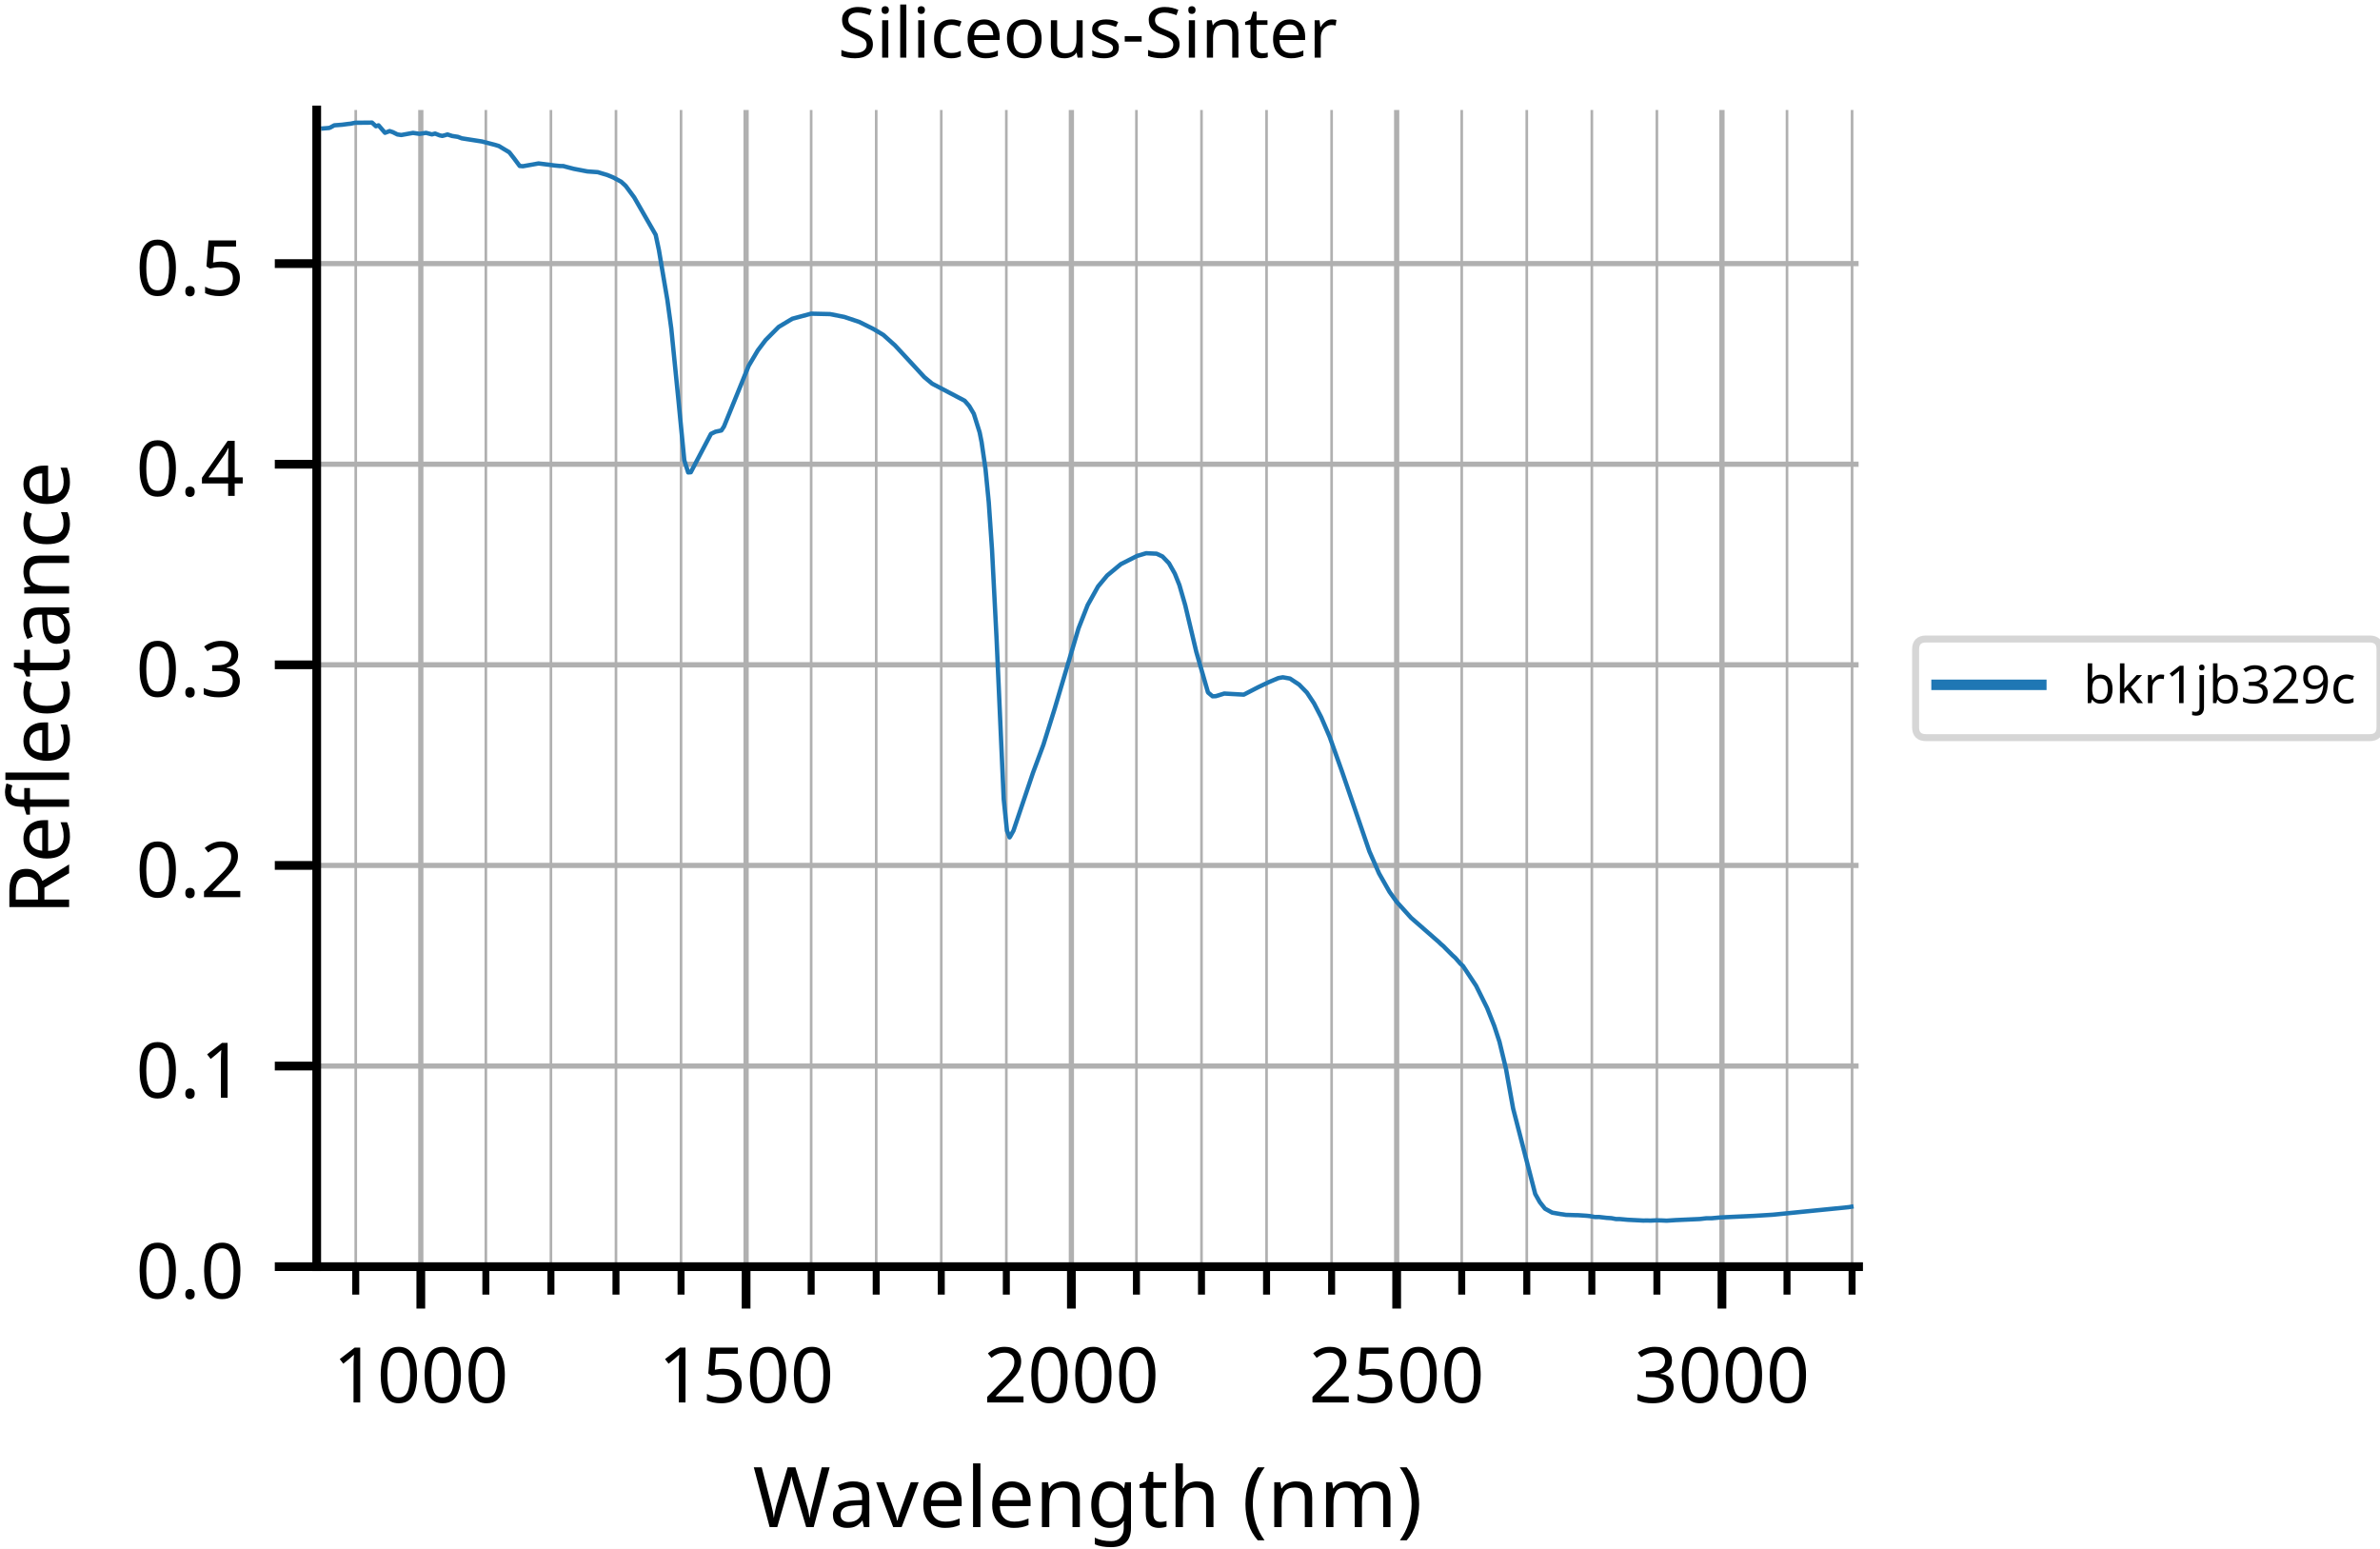
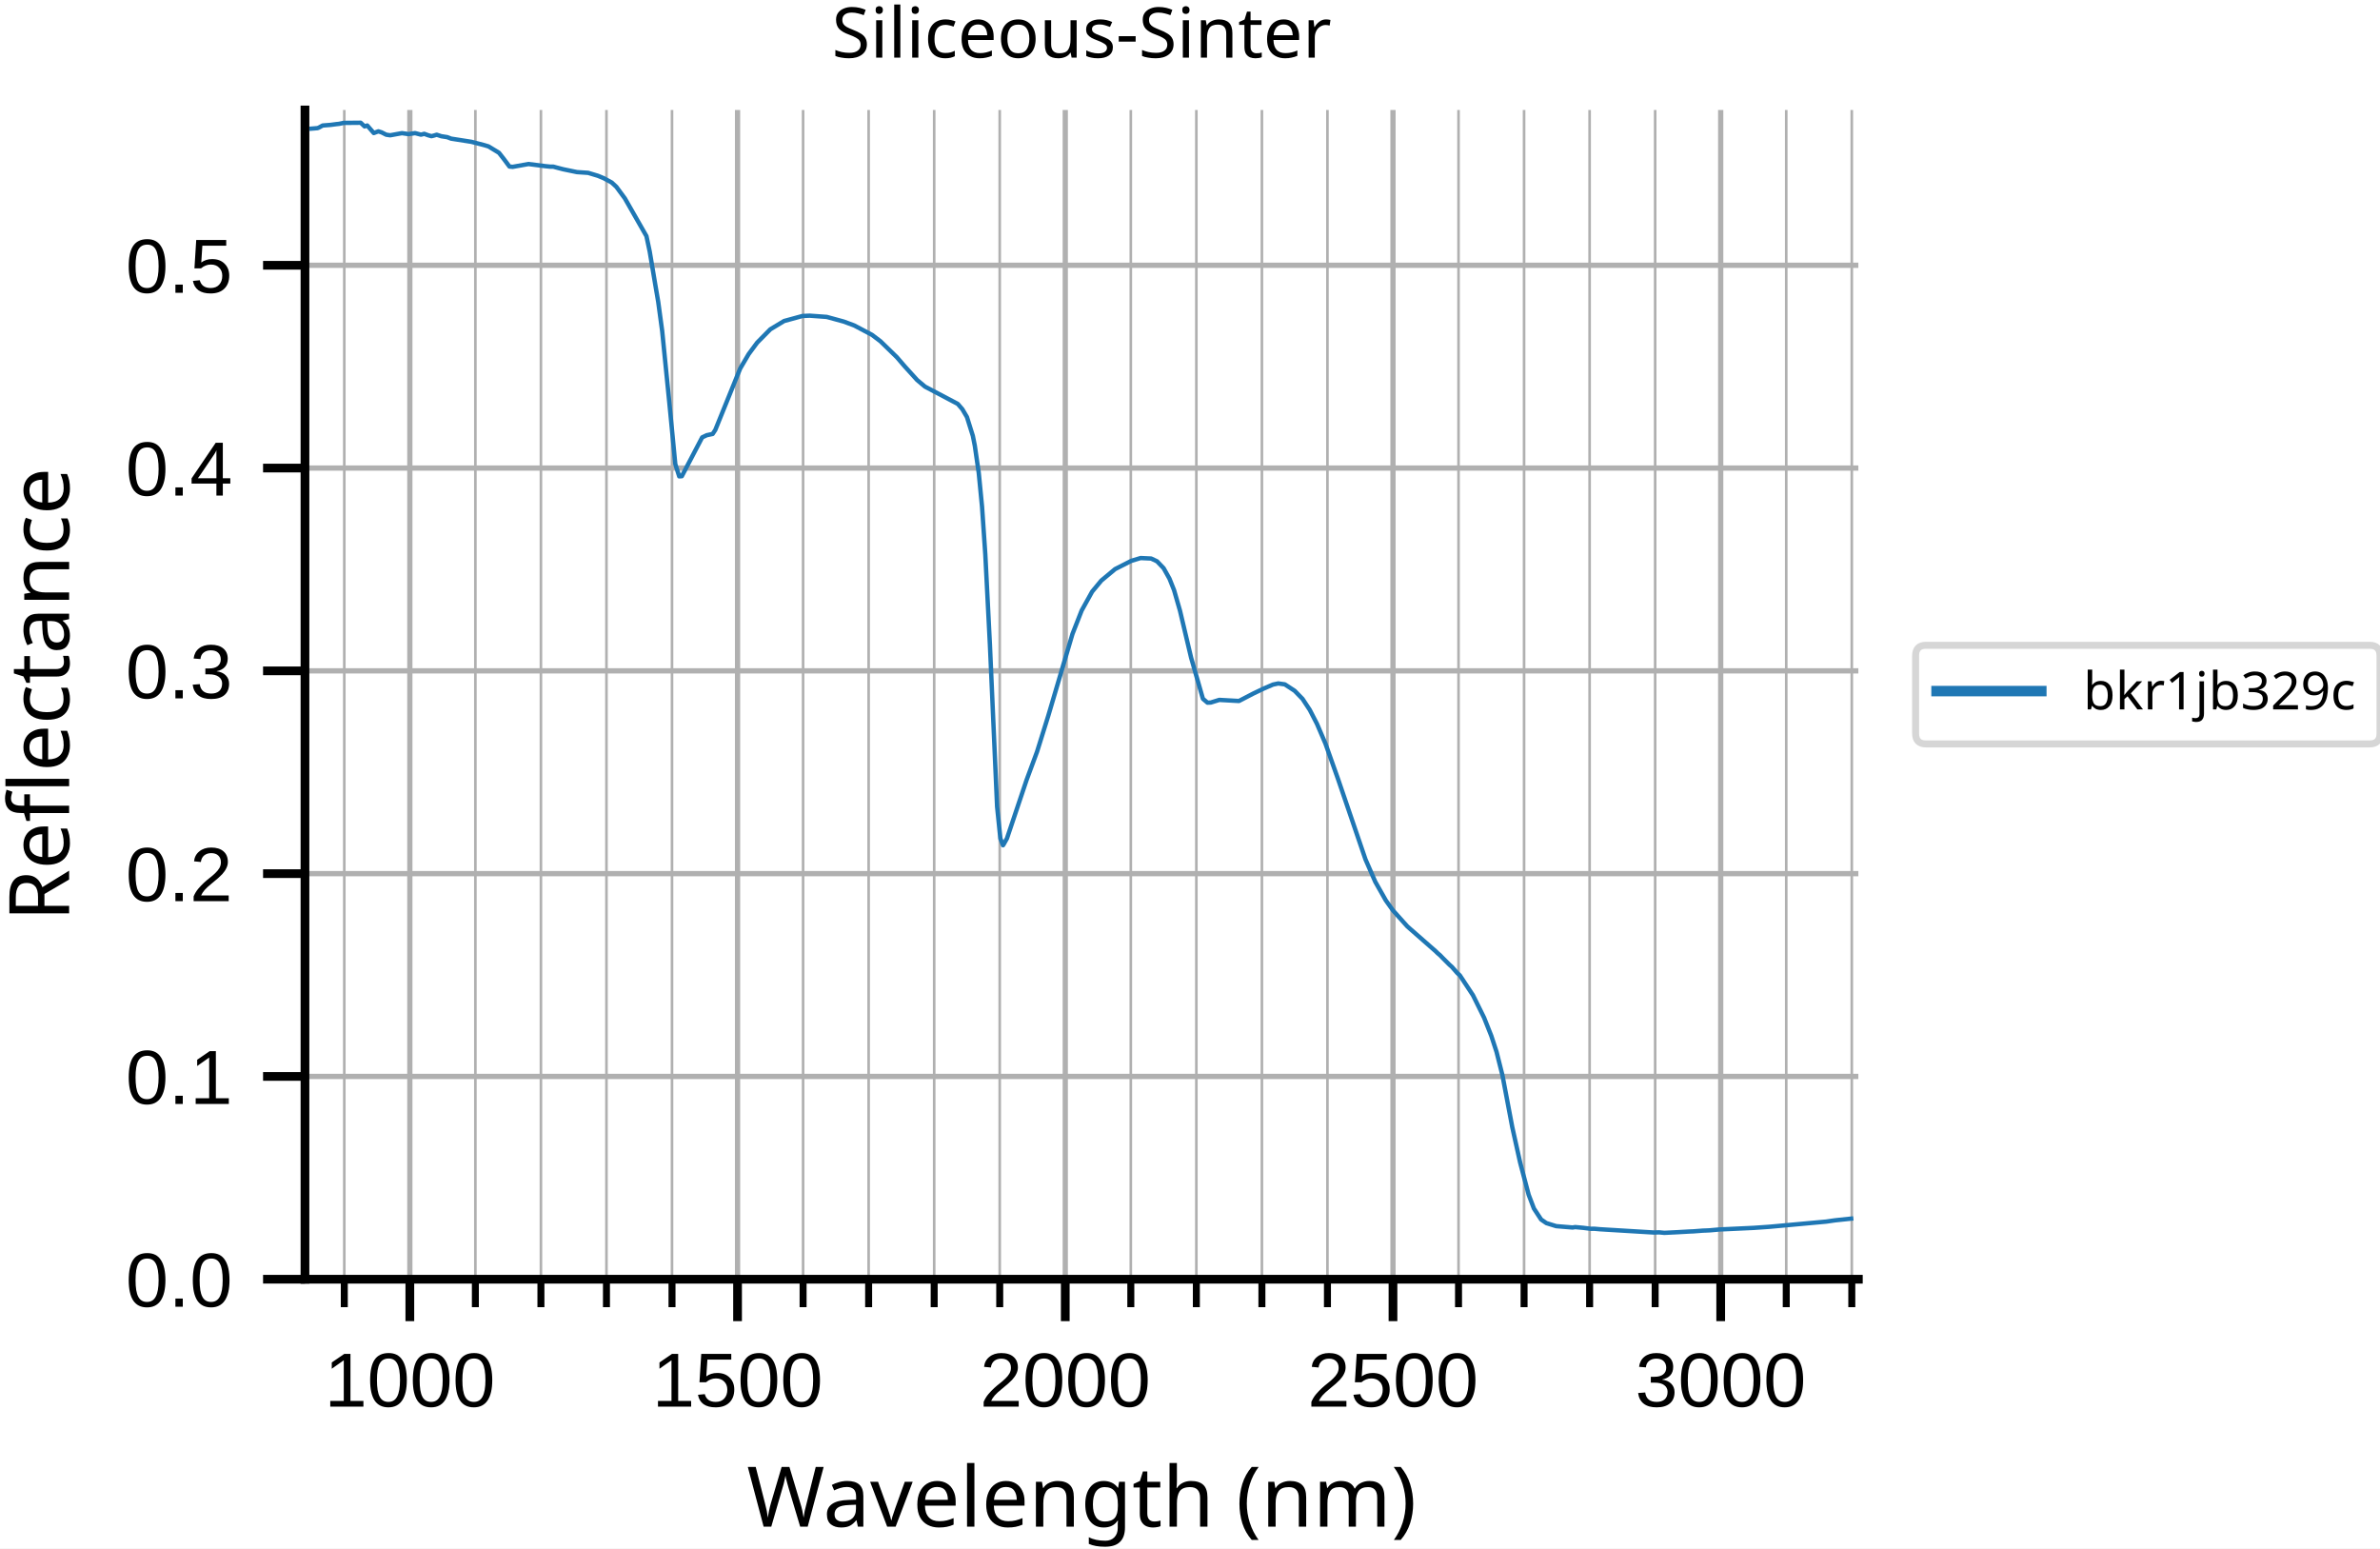
- <svg xmlns="http://www.w3.org/2000/svg" xmlns:xlink="http://www.w3.org/1999/xlink" width="272.625pt" height="177.409pt" viewBox="0 0 272.625 177.409" version="1.1">
+ <svg xmlns="http://www.w3.org/2000/svg" xmlns:xlink="http://www.w3.org/1999/xlink" width="272.625pt" height="177.363pt" viewBox="0 0 272.625 177.363" version="1.1">
  <defs>
    <style type="text/css">*{stroke-linejoin: round; stroke-linecap: butt}</style>
  </defs>
  <g id="figure_1">
    <g id="patch_1">
-       <path d="M 0 177.409  L 272.625 177.409  L 272.625 0  L 0 0  z " style="fill: #ffffff" />
+       <path d="M 0 177.363  L 272.625 177.363  L 272.625 0  L 0 0  z " style="fill: #ffffff" />
    </g>
    <g id="axes_1">
      <g id="patch_2">
-         <path d="M 36.279 145.084  L 212.897 145.084  L 212.897 12.598  L 36.279 12.598  z " style="fill: #ffffff" />
+         <path d="M 34.933 146.524  L 212.871 146.524  L 212.871 12.598  L 34.933 12.598  z " style="fill: #ffffff" />
      </g>
      <g id="matplotlib.axis_1">
        <g id="xtick_1">
          <g id="line2d_1">
-             <path d="M 48.203 145.084  L 48.203 12.598  " clip-path="url(#pe35abd95cb)" style="fill: none; stroke: #b0b0b0; stroke-width: 0.6; stroke-linecap: square" />
+             <path d="M 46.946 146.524  L 46.946 12.598  " clip-path="url(#p762e652b15)" style="fill: none; stroke: #b0b0b0; stroke-width: 0.6; stroke-linecap: square" />
          </g>
          <g id="line2d_2">
            <defs>
-               <path id="md95c4075b4" d="M 0 0  L 0 4.8  " style="stroke: #000000" />
+               <path id="m4608cb2a02" d="M 0 0  L 0 4.8  " style="stroke: #000000" />
            </defs>
            <g>
-               <use xlink:href="#md95c4075b4" x="48.203" y="145.084" style="stroke: #000000" />
+               <use xlink:href="#m4608cb2a02" x="46.946" y="146.524" style="stroke: #000000" />
            </g>
          </g>
          <g id="text_1">
-             <text style="font: 8.8px 'Futura', sans-serif; text-anchor: middle" x="48.203" y="160.641" transform="rotate(-0 48.20268 160.6414)">1000</text>
+             <text style="font: 8.8px 'Arial'; text-anchor: middle" x="46.946" y="161.123" transform="rotate(-0 46.94567 161.1231)">1000</text>
          </g>
        </g>
        <g id="xtick_2">
          <g id="line2d_3">
-             <path d="M 85.464 145.084  L 85.464 12.598  " clip-path="url(#pe35abd95cb)" style="fill: none; stroke: #b0b0b0; stroke-width: 0.6; stroke-linecap: square" />
+             <path d="M 84.485 146.524  L 84.485 12.598  " clip-path="url(#p762e652b15)" style="fill: none; stroke: #b0b0b0; stroke-width: 0.6; stroke-linecap: square" />
          </g>
          <g id="line2d_4">
            <g>
-               <use xlink:href="#md95c4075b4" x="85.464" y="145.084" style="stroke: #000000" />
+               <use xlink:href="#m4608cb2a02" x="84.485" y="146.524" style="stroke: #000000" />
            </g>
          </g>
          <g id="text_2">
-             <text style="font: 8.8px 'Futura', sans-serif; text-anchor: middle" x="85.464" y="160.641" transform="rotate(-0 85.4638 160.6414)">1500</text>
+             <text style="font: 8.8px 'Arial'; text-anchor: middle" x="84.485" y="161.123" transform="rotate(-0 84.48527 161.1231)">1500</text>
          </g>
        </g>
        <g id="xtick_3">
          <g id="line2d_5">
-             <path d="M 122.725 145.084  L 122.725 12.598  " clip-path="url(#pe35abd95cb)" style="fill: none; stroke: #b0b0b0; stroke-width: 0.6; stroke-linecap: square" />
+             <path d="M 122.025 146.524  L 122.025 12.598  " clip-path="url(#p762e652b15)" style="fill: none; stroke: #b0b0b0; stroke-width: 0.6; stroke-linecap: square" />
          </g>
          <g id="line2d_6">
            <g>
-               <use xlink:href="#md95c4075b4" x="122.725" y="145.084" style="stroke: #000000" />
+               <use xlink:href="#m4608cb2a02" x="122.025" y="146.524" style="stroke: #000000" />
            </g>
          </g>
          <g id="text_3">
-             <text style="font: 8.8px 'Futura', sans-serif; text-anchor: middle" x="122.725" y="160.641" transform="rotate(-0 122.7249 160.6414)">2000</text>
+             <text style="font: 8.8px 'Arial'; text-anchor: middle" x="122.025" y="161.123" transform="rotate(-0 122.0249 161.1231)">2000</text>
          </g>
        </g>
        <g id="xtick_4">
          <g id="line2d_7">
-             <path d="M 159.986 145.084  L 159.986 12.598  " clip-path="url(#pe35abd95cb)" style="fill: none; stroke: #b0b0b0; stroke-width: 0.6; stroke-linecap: square" />
+             <path d="M 159.564 146.524  L 159.564 12.598  " clip-path="url(#p762e652b15)" style="fill: none; stroke: #b0b0b0; stroke-width: 0.6; stroke-linecap: square" />
          </g>
          <g id="line2d_8">
            <g>
-               <use xlink:href="#md95c4075b4" x="159.986" y="145.084" style="stroke: #000000" />
+               <use xlink:href="#m4608cb2a02" x="159.564" y="146.524" style="stroke: #000000" />
            </g>
          </g>
          <g id="text_4">
-             <text style="font: 8.8px 'Futura', sans-serif; text-anchor: middle" x="159.986" y="160.641" transform="rotate(-0 159.986 160.6414)">2500</text>
+             <text style="font: 8.8px 'Arial'; text-anchor: middle" x="159.564" y="161.123" transform="rotate(-0 159.5645 161.1231)">2500</text>
          </g>
        </g>
        <g id="xtick_5">
          <g id="line2d_9">
-             <path d="M 197.247 145.084  L 197.247 12.598  " clip-path="url(#pe35abd95cb)" style="fill: none; stroke: #b0b0b0; stroke-width: 0.6; stroke-linecap: square" />
+             <path d="M 197.104 146.524  L 197.104 12.598  " clip-path="url(#p762e652b15)" style="fill: none; stroke: #b0b0b0; stroke-width: 0.6; stroke-linecap: square" />
          </g>
          <g id="line2d_10">
            <g>
-               <use xlink:href="#md95c4075b4" x="197.247" y="145.084" style="stroke: #000000" />
+               <use xlink:href="#m4608cb2a02" x="197.104" y="146.524" style="stroke: #000000" />
            </g>
          </g>
          <g id="text_5">
-             <text style="font: 8.8px 'Futura', sans-serif; text-anchor: middle" x="197.247" y="160.641" transform="rotate(-0 197.2472 160.6414)">3000</text>
+             <text style="font: 8.8px 'Arial'; text-anchor: middle" x="197.104" y="161.123" transform="rotate(-0 197.1041 161.1231)">3000</text>
          </g>
        </g>
        <g id="xtick_6">
          <g id="line2d_11">
-             <path d="M 40.75 145.084  L 40.75 12.598  " clip-path="url(#pe35abd95cb)" style="fill: none; stroke: #b0b0b0; stroke-width: 0.3; stroke-linecap: square" />
+             <path d="M 39.438 146.524  L 39.438 12.598  " clip-path="url(#p762e652b15)" style="fill: none; stroke: #b0b0b0; stroke-width: 0.3; stroke-linecap: square" />
          </g>
          <g id="line2d_12">
            <defs>
-               <path id="m253b739008" d="M 0 0  L 0 3.2  " style="stroke: #000000; stroke-width: 0.8" />
+               <path id="m72eeadc3aa" d="M 0 0  L 0 3.2  " style="stroke: #000000; stroke-width: 0.8" />
            </defs>
            <g>
-               <use xlink:href="#m253b739008" x="40.75" y="145.084" style="stroke: #000000; stroke-width: 0.8" />
+               <use xlink:href="#m72eeadc3aa" x="39.438" y="146.524" style="stroke: #000000; stroke-width: 0.8" />
            </g>
          </g>
        </g>
        <g id="xtick_7">
          <g id="line2d_13">
-             <path d="M 55.655 145.084  L 55.655 12.598  " clip-path="url(#pe35abd95cb)" style="fill: none; stroke: #b0b0b0; stroke-width: 0.3; stroke-linecap: square" />
+             <path d="M 54.454 146.524  L 54.454 12.598  " clip-path="url(#p762e652b15)" style="fill: none; stroke: #b0b0b0; stroke-width: 0.3; stroke-linecap: square" />
          </g>
          <g id="line2d_14">
            <g>
-               <use xlink:href="#m253b739008" x="55.655" y="145.084" style="stroke: #000000; stroke-width: 0.8" />
+               <use xlink:href="#m72eeadc3aa" x="54.454" y="146.524" style="stroke: #000000; stroke-width: 0.8" />
            </g>
          </g>
        </g>
        <g id="xtick_8">
          <g id="line2d_15">
-             <path d="M 63.107 145.084  L 63.107 12.598  " clip-path="url(#pe35abd95cb)" style="fill: none; stroke: #b0b0b0; stroke-width: 0.3; stroke-linecap: square" />
+             <path d="M 61.962 146.524  L 61.962 12.598  " clip-path="url(#p762e652b15)" style="fill: none; stroke: #b0b0b0; stroke-width: 0.3; stroke-linecap: square" />
          </g>
          <g id="line2d_16">
            <g>
-               <use xlink:href="#m253b739008" x="63.107" y="145.084" style="stroke: #000000; stroke-width: 0.8" />
+               <use xlink:href="#m72eeadc3aa" x="61.962" y="146.524" style="stroke: #000000; stroke-width: 0.8" />
            </g>
          </g>
        </g>
        <g id="xtick_9">
          <g id="line2d_17">
-             <path d="M 70.559 145.084  L 70.559 12.598  " clip-path="url(#pe35abd95cb)" style="fill: none; stroke: #b0b0b0; stroke-width: 0.3; stroke-linecap: square" />
+             <path d="M 69.469 146.524  L 69.469 12.598  " clip-path="url(#p762e652b15)" style="fill: none; stroke: #b0b0b0; stroke-width: 0.3; stroke-linecap: square" />
          </g>
          <g id="line2d_18">
            <g>
-               <use xlink:href="#m253b739008" x="70.559" y="145.084" style="stroke: #000000; stroke-width: 0.8" />
+               <use xlink:href="#m72eeadc3aa" x="69.469" y="146.524" style="stroke: #000000; stroke-width: 0.8" />
            </g>
          </g>
        </g>
        <g id="xtick_10">
          <g id="line2d_19">
-             <path d="M 78.012 145.084  L 78.012 12.598  " clip-path="url(#pe35abd95cb)" style="fill: none; stroke: #b0b0b0; stroke-width: 0.3; stroke-linecap: square" />
+             <path d="M 76.977 146.524  L 76.977 12.598  " clip-path="url(#p762e652b15)" style="fill: none; stroke: #b0b0b0; stroke-width: 0.3; stroke-linecap: square" />
          </g>
          <g id="line2d_20">
            <g>
-               <use xlink:href="#m253b739008" x="78.012" y="145.084" style="stroke: #000000; stroke-width: 0.8" />
+               <use xlink:href="#m72eeadc3aa" x="76.977" y="146.524" style="stroke: #000000; stroke-width: 0.8" />
            </g>
          </g>
        </g>
        <g id="xtick_11">
          <g id="line2d_21">
-             <path d="M 92.916 145.084  L 92.916 12.598  " clip-path="url(#pe35abd95cb)" style="fill: none; stroke: #b0b0b0; stroke-width: 0.3; stroke-linecap: square" />
+             <path d="M 91.993 146.524  L 91.993 12.598  " clip-path="url(#p762e652b15)" style="fill: none; stroke: #b0b0b0; stroke-width: 0.3; stroke-linecap: square" />
          </g>
          <g id="line2d_22">
            <g>
-               <use xlink:href="#m253b739008" x="92.916" y="145.084" style="stroke: #000000; stroke-width: 0.8" />
+               <use xlink:href="#m72eeadc3aa" x="91.993" y="146.524" style="stroke: #000000; stroke-width: 0.8" />
            </g>
          </g>
        </g>
        <g id="xtick_12">
          <g id="line2d_23">
-             <path d="M 100.368 145.084  L 100.368 12.598  " clip-path="url(#pe35abd95cb)" style="fill: none; stroke: #b0b0b0; stroke-width: 0.3; stroke-linecap: square" />
+             <path d="M 99.501 146.524  L 99.501 12.598  " clip-path="url(#p762e652b15)" style="fill: none; stroke: #b0b0b0; stroke-width: 0.3; stroke-linecap: square" />
          </g>
          <g id="line2d_24">
            <g>
-               <use xlink:href="#m253b739008" x="100.368" y="145.084" style="stroke: #000000; stroke-width: 0.8" />
+               <use xlink:href="#m72eeadc3aa" x="99.501" y="146.524" style="stroke: #000000; stroke-width: 0.8" />
            </g>
          </g>
        </g>
        <g id="xtick_13">
          <g id="line2d_25">
-             <path d="M 107.82 145.084  L 107.82 12.598  " clip-path="url(#pe35abd95cb)" style="fill: none; stroke: #b0b0b0; stroke-width: 0.3; stroke-linecap: square" />
+             <path d="M 107.009 146.524  L 107.009 12.598  " clip-path="url(#p762e652b15)" style="fill: none; stroke: #b0b0b0; stroke-width: 0.3; stroke-linecap: square" />
          </g>
          <g id="line2d_26">
            <g>
-               <use xlink:href="#m253b739008" x="107.82" y="145.084" style="stroke: #000000; stroke-width: 0.8" />
+               <use xlink:href="#m72eeadc3aa" x="107.009" y="146.524" style="stroke: #000000; stroke-width: 0.8" />
            </g>
          </g>
        </g>
        <g id="xtick_14">
          <g id="line2d_27">
-             <path d="M 115.273 145.084  L 115.273 12.598  " clip-path="url(#pe35abd95cb)" style="fill: none; stroke: #b0b0b0; stroke-width: 0.3; stroke-linecap: square" />
+             <path d="M 114.517 146.524  L 114.517 12.598  " clip-path="url(#p762e652b15)" style="fill: none; stroke: #b0b0b0; stroke-width: 0.3; stroke-linecap: square" />
          </g>
          <g id="line2d_28">
            <g>
-               <use xlink:href="#m253b739008" x="115.273" y="145.084" style="stroke: #000000; stroke-width: 0.8" />
+               <use xlink:href="#m72eeadc3aa" x="114.517" y="146.524" style="stroke: #000000; stroke-width: 0.8" />
            </g>
          </g>
        </g>
        <g id="xtick_15">
          <g id="line2d_29">
-             <path d="M 130.177 145.084  L 130.177 12.598  " clip-path="url(#pe35abd95cb)" style="fill: none; stroke: #b0b0b0; stroke-width: 0.3; stroke-linecap: square" />
+             <path d="M 129.533 146.524  L 129.533 12.598  " clip-path="url(#p762e652b15)" style="fill: none; stroke: #b0b0b0; stroke-width: 0.3; stroke-linecap: square" />
          </g>
          <g id="line2d_30">
            <g>
-               <use xlink:href="#m253b739008" x="130.177" y="145.084" style="stroke: #000000; stroke-width: 0.8" />
+               <use xlink:href="#m72eeadc3aa" x="129.533" y="146.524" style="stroke: #000000; stroke-width: 0.8" />
            </g>
          </g>
        </g>
        <g id="xtick_16">
          <g id="line2d_31">
-             <path d="M 137.629 145.084  L 137.629 12.598  " clip-path="url(#pe35abd95cb)" style="fill: none; stroke: #b0b0b0; stroke-width: 0.3; stroke-linecap: square" />
+             <path d="M 137.041 146.524  L 137.041 12.598  " clip-path="url(#p762e652b15)" style="fill: none; stroke: #b0b0b0; stroke-width: 0.3; stroke-linecap: square" />
          </g>
          <g id="line2d_32">
            <g>
-               <use xlink:href="#m253b739008" x="137.629" y="145.084" style="stroke: #000000; stroke-width: 0.8" />
+               <use xlink:href="#m72eeadc3aa" x="137.041" y="146.524" style="stroke: #000000; stroke-width: 0.8" />
            </g>
          </g>
        </g>
        <g id="xtick_17">
          <g id="line2d_33">
-             <path d="M 145.082 145.084  L 145.082 12.598  " clip-path="url(#pe35abd95cb)" style="fill: none; stroke: #b0b0b0; stroke-width: 0.3; stroke-linecap: square" />
+             <path d="M 144.549 146.524  L 144.549 12.598  " clip-path="url(#p762e652b15)" style="fill: none; stroke: #b0b0b0; stroke-width: 0.3; stroke-linecap: square" />
          </g>
          <g id="line2d_34">
            <g>
-               <use xlink:href="#m253b739008" x="145.082" y="145.084" style="stroke: #000000; stroke-width: 0.8" />
+               <use xlink:href="#m72eeadc3aa" x="144.549" y="146.524" style="stroke: #000000; stroke-width: 0.8" />
            </g>
          </g>
        </g>
        <g id="xtick_18">
          <g id="line2d_35">
-             <path d="M 152.534 145.084  L 152.534 12.598  " clip-path="url(#pe35abd95cb)" style="fill: none; stroke: #b0b0b0; stroke-width: 0.3; stroke-linecap: square" />
+             <path d="M 152.057 146.524  L 152.057 12.598  " clip-path="url(#p762e652b15)" style="fill: none; stroke: #b0b0b0; stroke-width: 0.3; stroke-linecap: square" />
          </g>
          <g id="line2d_36">
            <g>
-               <use xlink:href="#m253b739008" x="152.534" y="145.084" style="stroke: #000000; stroke-width: 0.8" />
+               <use xlink:href="#m72eeadc3aa" x="152.057" y="146.524" style="stroke: #000000; stroke-width: 0.8" />
            </g>
          </g>
        </g>
        <g id="xtick_19">
          <g id="line2d_37">
-             <path d="M 167.438 145.084  L 167.438 12.598  " clip-path="url(#pe35abd95cb)" style="fill: none; stroke: #b0b0b0; stroke-width: 0.3; stroke-linecap: square" />
+             <path d="M 167.072 146.524  L 167.072 12.598  " clip-path="url(#p762e652b15)" style="fill: none; stroke: #b0b0b0; stroke-width: 0.3; stroke-linecap: square" />
          </g>
          <g id="line2d_38">
            <g>
-               <use xlink:href="#m253b739008" x="167.438" y="145.084" style="stroke: #000000; stroke-width: 0.8" />
+               <use xlink:href="#m72eeadc3aa" x="167.072" y="146.524" style="stroke: #000000; stroke-width: 0.8" />
            </g>
          </g>
        </g>
        <g id="xtick_20">
          <g id="line2d_39">
-             <path d="M 174.89 145.084  L 174.89 12.598  " clip-path="url(#pe35abd95cb)" style="fill: none; stroke: #b0b0b0; stroke-width: 0.3; stroke-linecap: square" />
+             <path d="M 174.58 146.524  L 174.58 12.598  " clip-path="url(#p762e652b15)" style="fill: none; stroke: #b0b0b0; stroke-width: 0.3; stroke-linecap: square" />
          </g>
          <g id="line2d_40">
            <g>
-               <use xlink:href="#m253b739008" x="174.89" y="145.084" style="stroke: #000000; stroke-width: 0.8" />
+               <use xlink:href="#m72eeadc3aa" x="174.58" y="146.524" style="stroke: #000000; stroke-width: 0.8" />
            </g>
          </g>
        </g>
        <g id="xtick_21">
          <g id="line2d_41">
-             <path d="M 182.343 145.084  L 182.343 12.598  " clip-path="url(#pe35abd95cb)" style="fill: none; stroke: #b0b0b0; stroke-width: 0.3; stroke-linecap: square" />
+             <path d="M 182.088 146.524  L 182.088 12.598  " clip-path="url(#p762e652b15)" style="fill: none; stroke: #b0b0b0; stroke-width: 0.3; stroke-linecap: square" />
          </g>
          <g id="line2d_42">
            <g>
-               <use xlink:href="#m253b739008" x="182.343" y="145.084" style="stroke: #000000; stroke-width: 0.8" />
+               <use xlink:href="#m72eeadc3aa" x="182.088" y="146.524" style="stroke: #000000; stroke-width: 0.8" />
            </g>
          </g>
        </g>
        <g id="xtick_22">
          <g id="line2d_43">
-             <path d="M 189.795 145.084  L 189.795 12.598  " clip-path="url(#pe35abd95cb)" style="fill: none; stroke: #b0b0b0; stroke-width: 0.3; stroke-linecap: square" />
+             <path d="M 189.596 146.524  L 189.596 12.598  " clip-path="url(#p762e652b15)" style="fill: none; stroke: #b0b0b0; stroke-width: 0.3; stroke-linecap: square" />
          </g>
          <g id="line2d_44">
            <g>
-               <use xlink:href="#m253b739008" x="189.795" y="145.084" style="stroke: #000000; stroke-width: 0.8" />
+               <use xlink:href="#m72eeadc3aa" x="189.596" y="146.524" style="stroke: #000000; stroke-width: 0.8" />
            </g>
          </g>
        </g>
        <g id="xtick_23">
          <g id="line2d_45">
-             <path d="M 204.699 145.084  L 204.699 12.598  " clip-path="url(#pe35abd95cb)" style="fill: none; stroke: #b0b0b0; stroke-width: 0.3; stroke-linecap: square" />
+             <path d="M 204.612 146.524  L 204.612 12.598  " clip-path="url(#p762e652b15)" style="fill: none; stroke: #b0b0b0; stroke-width: 0.3; stroke-linecap: square" />
          </g>
          <g id="line2d_46">
            <g>
-               <use xlink:href="#m253b739008" x="204.699" y="145.084" style="stroke: #000000; stroke-width: 0.8" />
+               <use xlink:href="#m72eeadc3aa" x="204.612" y="146.524" style="stroke: #000000; stroke-width: 0.8" />
            </g>
          </g>
        </g>
        <g id="xtick_24">
          <g id="line2d_47">
-             <path d="M 212.152 145.084  L 212.152 12.598  " clip-path="url(#pe35abd95cb)" style="fill: none; stroke: #b0b0b0; stroke-width: 0.3; stroke-linecap: square" />
+             <path d="M 212.12 146.524  L 212.12 12.598  " clip-path="url(#p762e652b15)" style="fill: none; stroke: #b0b0b0; stroke-width: 0.3; stroke-linecap: square" />
          </g>
          <g id="line2d_48">
            <g>
-               <use xlink:href="#m253b739008" x="212.152" y="145.084" style="stroke: #000000; stroke-width: 0.8" />
+               <use xlink:href="#m72eeadc3aa" x="212.12" y="146.524" style="stroke: #000000; stroke-width: 0.8" />
            </g>
          </g>
        </g>
        <g id="text_6">
-           <text style="font: 9.6px 'Futura', sans-serif; text-anchor: middle" x="124.588" y="174.915" transform="rotate(-0 124.588 174.9149)">Wavelength (nm)</text>
+           <text style="font: 9.6px 'Futura', sans-serif; text-anchor: middle" x="123.902" y="174.869" transform="rotate(-0 123.9018 174.8686)">Wavelength (nm)</text>
        </g>
      </g>
      <g id="matplotlib.axis_2">
        <g id="ytick_1">
          <g id="line2d_49">
-             <path d="M 36.279 145.084  L 212.897 145.084  " clip-path="url(#pe35abd95cb)" style="fill: none; stroke: #b0b0b0; stroke-width: 0.6; stroke-linecap: square" />
+             <path d="M 34.933 146.524  L 212.871 146.524  " clip-path="url(#p762e652b15)" style="fill: none; stroke: #b0b0b0; stroke-width: 0.6; stroke-linecap: square" />
          </g>
          <g id="line2d_50">
            <defs>
-               <path id="m5b582eea06" d="M 0 0  L -4.8 0  " style="stroke: #000000" />
+               <path id="mbe966fbbe4" d="M 0 0  L -4.8 0  " style="stroke: #000000" />
            </defs>
            <g>
-               <use xlink:href="#m5b582eea06" x="36.279" y="145.084" style="stroke: #000000" />
+               <use xlink:href="#mbe966fbbe4" x="34.933" y="146.524" style="stroke: #000000" />
            </g>
          </g>
          <g id="text_7">
-             <text style="font: 8.8px 'Futura', sans-serif; text-anchor: end" x="27.979" y="148.713" transform="rotate(-0 27.97912 148.7128)">0.0</text>
+             <text style="font: 8.8px 'Arial'; text-anchor: end" x="26.633" y="149.674" transform="rotate(-0 26.633 149.6736)">0.0</text>
          </g>
        </g>
        <g id="ytick_2">
          <g id="line2d_51">
-             <path d="M 36.279 122.106  L 212.897 122.106  " clip-path="url(#pe35abd95cb)" style="fill: none; stroke: #b0b0b0; stroke-width: 0.6; stroke-linecap: square" />
+             <path d="M 34.933 123.296  L 212.871 123.296  " clip-path="url(#p762e652b15)" style="fill: none; stroke: #b0b0b0; stroke-width: 0.6; stroke-linecap: square" />
          </g>
          <g id="line2d_52">
            <g>
-               <use xlink:href="#m5b582eea06" x="36.279" y="122.106" style="stroke: #000000" />
+               <use xlink:href="#mbe966fbbe4" x="34.933" y="123.296" style="stroke: #000000" />
            </g>
          </g>
          <g id="text_8">
-             <text style="font: 8.8px 'Futura', sans-serif; text-anchor: end" x="27.979" y="125.735" transform="rotate(-0 27.97912 125.7347)">0.1</text>
+             <text style="font: 8.8px 'Arial'; text-anchor: end" x="26.633" y="126.446" transform="rotate(-0 26.633 126.4458)">0.1</text>
          </g>
        </g>
        <g id="ytick_3">
          <g id="line2d_53">
-             <path d="M 36.279 99.128  L 212.897 99.128  " clip-path="url(#pe35abd95cb)" style="fill: none; stroke: #b0b0b0; stroke-width: 0.6; stroke-linecap: square" />
+             <path d="M 34.933 100.069  L 212.871 100.069  " clip-path="url(#p762e652b15)" style="fill: none; stroke: #b0b0b0; stroke-width: 0.6; stroke-linecap: square" />
          </g>
          <g id="line2d_54">
            <g>
-               <use xlink:href="#m5b582eea06" x="36.279" y="99.128" style="stroke: #000000" />
+               <use xlink:href="#mbe966fbbe4" x="34.933" y="100.069" style="stroke: #000000" />
            </g>
          </g>
          <g id="text_9">
-             <text style="font: 8.8px 'Futura', sans-serif; text-anchor: end" x="27.979" y="102.757" transform="rotate(-0 27.97912 102.7567)">0.2</text>
+             <text style="font: 8.8px 'Arial'; text-anchor: end" x="26.633" y="103.218" transform="rotate(-0 26.633 103.218)">0.2</text>
          </g>
        </g>
        <g id="ytick_4">
          <g id="line2d_55">
-             <path d="M 36.279 76.15  L 212.897 76.15  " clip-path="url(#pe35abd95cb)" style="fill: none; stroke: #b0b0b0; stroke-width: 0.6; stroke-linecap: square" />
+             <path d="M 34.933 76.841  L 212.871 76.841  " clip-path="url(#p762e652b15)" style="fill: none; stroke: #b0b0b0; stroke-width: 0.6; stroke-linecap: square" />
          </g>
          <g id="line2d_56">
            <g>
-               <use xlink:href="#m5b582eea06" x="36.279" y="76.15" style="stroke: #000000" />
+               <use xlink:href="#mbe966fbbe4" x="34.933" y="76.841" style="stroke: #000000" />
            </g>
          </g>
          <g id="text_10">
-             <text style="font: 8.8px 'Futura', sans-serif; text-anchor: end" x="27.979" y="79.779" transform="rotate(-0 27.97912 79.77859)">0.3</text>
+             <text style="font: 8.8px 'Arial'; text-anchor: end" x="26.633" y="79.99" transform="rotate(-0 26.633 79.99015)">0.3</text>
          </g>
        </g>
        <g id="ytick_5">
          <g id="line2d_57">
-             <path d="M 36.279 53.172  L 212.897 53.172  " clip-path="url(#pe35abd95cb)" style="fill: none; stroke: #b0b0b0; stroke-width: 0.6; stroke-linecap: square" />
+             <path d="M 34.933 53.613  L 212.871 53.613  " clip-path="url(#p762e652b15)" style="fill: none; stroke: #b0b0b0; stroke-width: 0.6; stroke-linecap: square" />
          </g>
          <g id="line2d_58">
            <g>
-               <use xlink:href="#m5b582eea06" x="36.279" y="53.172" style="stroke: #000000" />
+               <use xlink:href="#mbe966fbbe4" x="34.933" y="53.613" style="stroke: #000000" />
            </g>
          </g>
          <g id="text_11">
-             <text style="font: 8.8px 'Futura', sans-serif; text-anchor: end" x="27.979" y="56.801" transform="rotate(-0 27.97912 56.80051)">0.4</text>
+             <text style="font: 8.8px 'Arial'; text-anchor: end" x="26.633" y="56.762" transform="rotate(-0 26.633 56.76233)">0.4</text>
          </g>
        </g>
        <g id="ytick_6">
          <g id="line2d_59">
-             <path d="M 36.279 30.194  L 212.897 30.194  " clip-path="url(#pe35abd95cb)" style="fill: none; stroke: #b0b0b0; stroke-width: 0.6; stroke-linecap: square" />
+             <path d="M 34.933 30.385  L 212.871 30.385  " clip-path="url(#p762e652b15)" style="fill: none; stroke: #b0b0b0; stroke-width: 0.6; stroke-linecap: square" />
          </g>
          <g id="line2d_60">
            <g>
-               <use xlink:href="#m5b582eea06" x="36.279" y="30.194" style="stroke: #000000" />
+               <use xlink:href="#mbe966fbbe4" x="34.933" y="30.385" style="stroke: #000000" />
            </g>
          </g>
          <g id="text_12">
-             <text style="font: 8.8px 'Futura', sans-serif; text-anchor: end" x="27.979" y="33.822" transform="rotate(-0 27.97912 33.82243)">0.5</text>
+             <text style="font: 8.8px 'Arial'; text-anchor: end" x="26.633" y="33.535" transform="rotate(-0 26.633 33.5345)">0.5</text>
          </g>
        </g>
        <g id="text_13">
-           <text style="font: 9.6px 'Futura', sans-serif; text-anchor: middle" x="7.917" y="78.841" transform="rotate(-90 7.917 78.84085)">Reflectance</text>
+           <text style="font: 9.6px 'Futura', sans-serif; text-anchor: middle" x="7.917" y="79.561" transform="rotate(-90 7.917 79.56085)">Reflectance</text>
        </g>
      </g>
      <g id="line2d_61">
-         <path d="M 37.024 14.711  L 37.695 14.656  L 37.844 14.601  L 38.291 14.356  L 39.185 14.287  L 39.856 14.199  L 40.154 14.169  L 40.676 14.061  L 42.614 14.043  L 43.061 14.46  L 43.359 14.355  L 44.104 15.21  L 44.626 15.016  L 44.998 15.137  L 45.52 15.399  L 45.967 15.465  L 47.308 15.222  L 48.054 15.331  L 48.799 15.217  L 49.47 15.393  L 49.842 15.299  L 50.364 15.504  L 50.662 15.566  L 50.96 15.492  L 51.258 15.401  L 51.78 15.572  L 52.45 15.675  L 52.898 15.845  L 55.208 16.205  L 56.698 16.59  L 57.145 16.725  L 58.338 17.446  L 58.859 18.109  L 59.53 19.008  L 59.903 19.04  L 61.691 18.721  L 63.554 18.957  L 64.15 19.017  L 64.523 19.02  L 64.821 19.103  L 65.715 19.335  L 67.28 19.635  L 68.473 19.719  L 69.591 20.055  L 70.261 20.333  L 71.156 20.817  L 71.677 21.297  L 72.646 22.606  L 75.105 26.891  L 75.478 28.646  L 76.074 32.177  L 76.447 34.357  L 76.894 37.639  L 77.713 45.818  L 78.384 52.72  L 78.831 54.113  L 79.129 54.091  L 81.44 49.696  L 81.961 49.448  L 82.632 49.306  L 82.93 48.857  L 85.762 41.894  L 86.805 40.137  L 87.699 38.951  L 89.19 37.45  L 90.755 36.51  L 92.916 35.928  L 95.077 35.977  L 96.717 36.302  L 98.431 36.876  L 100.07 37.694  L 101.188 38.365  L 102.529 39.572  L 104.616 41.824  L 105.883 43.198  L 106.777 43.945  L 110.503 45.903  L 111.025 46.506  L 111.547 47.391  L 112.217 49.525  L 112.441 50.647  L 112.888 53.719  L 113.261 57.539  L 113.633 62.95  L 114.155 73.149  L 114.975 91.529  L 115.347 95.15  L 115.645 95.913  L 115.72 95.806  L 116.092 95.142  L 118.328 88.51  L 119.52 85.303  L 120.787 81.255  L 123.545 71.967  L 124.588 69.314  L 125.78 67.173  L 126.824 65.92  L 128.389 64.62  L 130.252 63.677  L 131.295 63.367  L 132.487 63.423  L 133.158 63.738  L 133.903 64.513  L 134.574 65.703  L 135.096 67.008  L 135.766 69.325  L 137.033 74.657  L 138.375 79.314  L 138.896 79.754  L 139.269 79.739  L 140.238 79.441  L 142.473 79.565  L 144.113 78.717  L 145.305 78.148  L 146.423 77.674  L 146.945 77.578  L 147.764 77.722  L 148.808 78.412  L 149.702 79.326  L 150.522 80.568  L 151.341 82.15  L 152.31 84.402  L 153.726 88.372  L 156.856 97.504  L 157.974 100.054  L 159.166 102.151  L 159.986 103.298  L 161.626 105.116  L 164.83 107.914  L 165.054 108.134  L 165.352 108.385  L 165.575 108.619  L 166.395 109.437  L 166.693 109.704  L 167.289 110.381  L 167.587 110.654  L 169.078 112.902  L 170.345 115.45  L 171.164 117.506  L 171.761 119.323  L 172.506 122.413  L 173.326 126.974  L 175.859 136.765  L 176.381 137.69  L 176.977 138.442  L 177.797 138.894  L 178.766 139.063  L 179.064 139.102  L 179.362 139.153  L 179.734 139.163  L 180.48 139.188  L 180.778 139.191  L 181.747 139.255  L 182.119 139.294  L 182.715 139.403  L 183.162 139.394  L 184.057 139.498  L 184.578 139.53  L 185.1 139.629  L 185.547 139.633  L 186.441 139.714  L 187.783 139.781  L 188.23 139.805  L 188.677 139.796  L 189.05 139.81  L 189.72 139.777  L 190.317 139.79  L 190.913 139.818  L 191.956 139.75  L 194.713 139.627  L 195.459 139.541  L 196.055 139.54  L 197.098 139.446  L 200.973 139.266  L 203.06 139.137  L 211.779 138.269  L 212.077 138.217  L 212.077 138.217  " clip-path="url(#pe35abd95cb)" style="fill: none; stroke: #1f77b4; stroke-width: 0.5; stroke-linecap: square" />
+         <path d="M 35.684 14.734  L 36.36 14.678  L 36.51 14.623  L 36.96 14.376  L 37.861 14.305  L 38.537 14.217  L 38.837 14.186  L 39.363 14.077  L 41.315 14.058  L 41.765 14.48  L 42.066 14.374  L 42.816 15.238  L 43.342 15.042  L 43.717 15.164  L 44.243 15.429  L 44.693 15.496  L 46.045 15.251  L 46.796 15.361  L 47.546 15.246  L 48.222 15.424  L 48.597 15.328  L 49.048 15.494  L 49.423 15.598  L 49.724 15.523  L 50.024 15.431  L 50.549 15.604  L 51.225 15.708  L 51.676 15.88  L 54.003 16.244  L 55.505 16.634  L 55.955 16.77  L 57.156 17.499  L 57.682 18.169  L 58.358 19.077  L 58.733 19.11  L 60.535 18.787  L 62.412 19.026  L 63.013 19.087  L 63.388 19.089  L 63.688 19.173  L 64.514 19.388  L 66.091 19.713  L 67.367 19.797  L 68.493 20.136  L 69.169 20.417  L 70.07 20.907  L 70.596 21.391  L 71.572 22.714  L 74.049 27.047  L 74.425 28.82  L 75.025 32.39  L 75.401 34.594  L 75.851 37.911  L 76.677 46.18  L 77.353 53.156  L 77.803 54.564  L 78.104 54.542  L 80.431 50.099  L 80.957 49.849  L 81.632 49.705  L 81.933 49.251  L 84.786 42.212  L 85.762 40.553  L 86.738 39.237  L 88.239 37.72  L 89.816 36.77  L 91.918 36.195  L 92.744 36.158  L 94.696 36.299  L 96.648 36.833  L 97.849 37.278  L 99.877 38.35  L 100.853 39.087  L 102.73 40.913  L 103.63 41.958  L 105.057 43.531  L 105.958 44.285  L 109.712 46.265  L 110.237 46.875  L 110.763 47.769  L 111.439 49.927  L 111.664 51.061  L 112.114 54.165  L 112.49 58.027  L 112.865 63.497  L 113.391 73.807  L 114.217 92.387  L 114.592 96.048  L 114.892 96.819  L 114.967 96.71  L 115.343 96.039  L 117.595 89.335  L 118.796 86.093  L 120.073 82.002  L 122.851 72.612  L 123.902 69.93  L 125.103 67.766  L 126.154 66.5  L 127.731 65.186  L 129.608 64.232  L 130.659 63.919  L 131.86 63.975  L 132.536 64.294  L 133.287 65.077  L 133.962 66.28  L 134.488 67.599  L 135.164 69.942  L 136.44 75.332  L 137.792 80.039  L 138.317 80.484  L 138.692 80.469  L 139.668 80.167  L 141.921 80.292  L 143.573 79.435  L 144.774 78.86  L 145.825 78.41  L 146.426 78.284  L 147.176 78.388  L 148.303 79.127  L 149.204 80.052  L 150.029 81.306  L 150.855 82.906  L 151.831 85.182  L 153.258 89.196  L 156.411 98.427  L 157.537 101.005  L 158.739 103.125  L 159.564 104.284  L 161.216 106.121  L 164.445 108.95  L 164.67 109.172  L 164.97 109.426  L 165.195 109.663  L 166.021 110.49  L 166.322 110.759  L 166.922 111.444  L 167.223 111.719  L 168.724 113.992  L 170 116.568  L 170.826 118.646  L 171.427 120.483  L 172.103 123.167  L 173.229 129.11  L 174.13 133.163  L 175.106 136.848  L 175.706 138.422  L 176.532 139.683  L 177.133 140.096  L 178.259 140.444  L 180.136 140.599  L 180.436 140.552  L 181.337 140.635  L 182.238 140.748  L 182.614 140.74  L 183.289 140.8  L 189.446 141.173  L 190.047 141.153  L 190.647 141.211  L 192.074 141.141  L 193.575 141.056  L 193.951 141.042  L 195.077 140.956  L 195.452 140.943  L 195.903 140.92  L 196.954 140.825  L 200.858 140.643  L 202.66 140.519  L 209.192 139.923  L 210.168 139.781  L 212.045 139.582  L 212.045 139.582  " clip-path="url(#p762e652b15)" style="fill: none; stroke: #1f77b4; stroke-width: 0.5; stroke-linecap: square" />
      </g>
      <g id="line2d_62" />
      <g id="patch_3">
-         <path d="M 36.279 145.084  L 36.279 12.598  " style="fill: none; stroke: #000000; stroke-linejoin: miter; stroke-linecap: square" />
+         <path d="M 34.933 146.524  L 34.933 12.598  " style="fill: none; stroke: #000000; stroke-linejoin: miter; stroke-linecap: square" />
      </g>
      <g id="patch_4">
-         <path d="M 36.279 145.084  L 212.897 145.084  " style="fill: none; stroke: #000000; stroke-linejoin: miter; stroke-linecap: square" />
+         <path d="M 34.933 146.524  L 212.871 146.524  " style="fill: none; stroke: #000000; stroke-linejoin: miter; stroke-linecap: square" />
      </g>
      <g id="text_14">
-         <text style="font: 8px 'Futura', sans-serif; text-anchor: middle" x="124.588" y="6.598" transform="rotate(-0 124.588 6.5975)">Siliceous-Sinter</text>
+         <text style="font: 8px 'Futura', sans-serif; text-anchor: middle" x="123.902" y="6.598" transform="rotate(-0 123.9018 6.5975)">Siliceous-Sinter</text>
      </g>
      <g id="legend_1">
        <g id="patch_5">
-           <path d="M 220.629 84.491  L 271.425 84.491  Q 272.625 84.491 272.625 83.291  L 272.625 74.391  Q 272.625 73.191 271.425 73.191  L 220.629 73.191  Q 219.429 73.191 219.429 74.391  L 219.429 83.291  Q 219.429 84.491 220.629 84.491  z " style="fill: #ffffff; opacity: 0.8; stroke: #cccccc; stroke-width: 0.8; stroke-linejoin: miter" />
+           <path d="M 220.629 85.211  L 271.425 85.211  Q 272.625 85.211 272.625 84.011  L 272.625 75.111  Q 272.625 73.911 271.425 73.911  L 220.629 73.911  Q 219.429 73.911 219.429 75.111  L 219.429 84.011  Q 219.429 85.211 220.629 85.211  z " style="fill: #ffffff; opacity: 0.8; stroke: #cccccc; stroke-width: 0.8; stroke-linejoin: miter" />
        </g>
        <g id="line2d_63">
-           <path d="M 221.829 78.439  L 227.829 78.439  L 233.829 78.439  " style="fill: none; stroke: #1f77b4; stroke-width: 1.2; stroke-linecap: square" />
+           <path d="M 221.829 79.159  L 227.829 79.159  L 233.829 79.159  " style="fill: none; stroke: #1f77b4; stroke-width: 1.2; stroke-linecap: square" />
        </g>
        <g id="text_15">
-           <text style="font: 6px 'Futura', sans-serif; text-anchor: start" x="238.629" y="80.539" transform="rotate(-0 238.6292 80.53866)">bkr1jb329c</text>
+           <text style="font: 6px 'Futura', sans-serif; text-anchor: start" x="238.629" y="81.259" transform="rotate(-0 238.6295 81.25866)">bkr1jb329c</text>
        </g>
      </g>
    </g>
  </g>
  <defs>
-     <clipPath id="pe35abd95cb">
-       <rect x="36.279" y="12.598" width="176.618" height="132.487" />
+     <clipPath id="p762e652b15">
+       <rect x="34.933" y="12.598" width="177.938" height="133.927" />
    </clipPath>
  </defs>
</svg>
